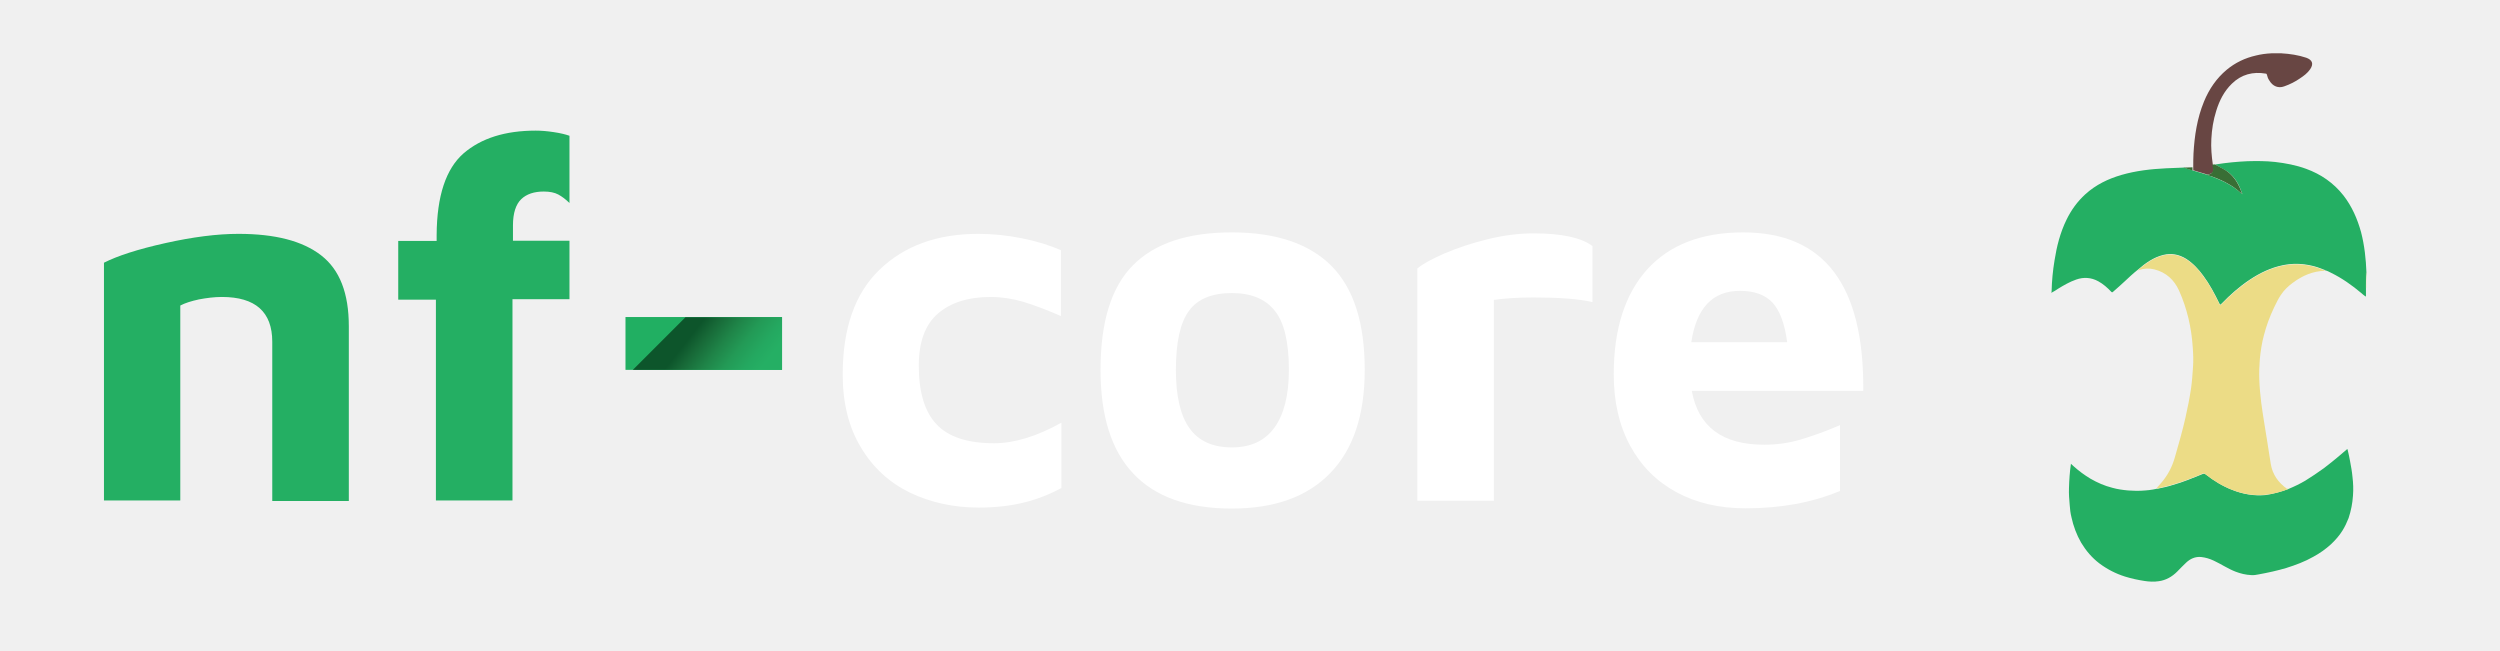
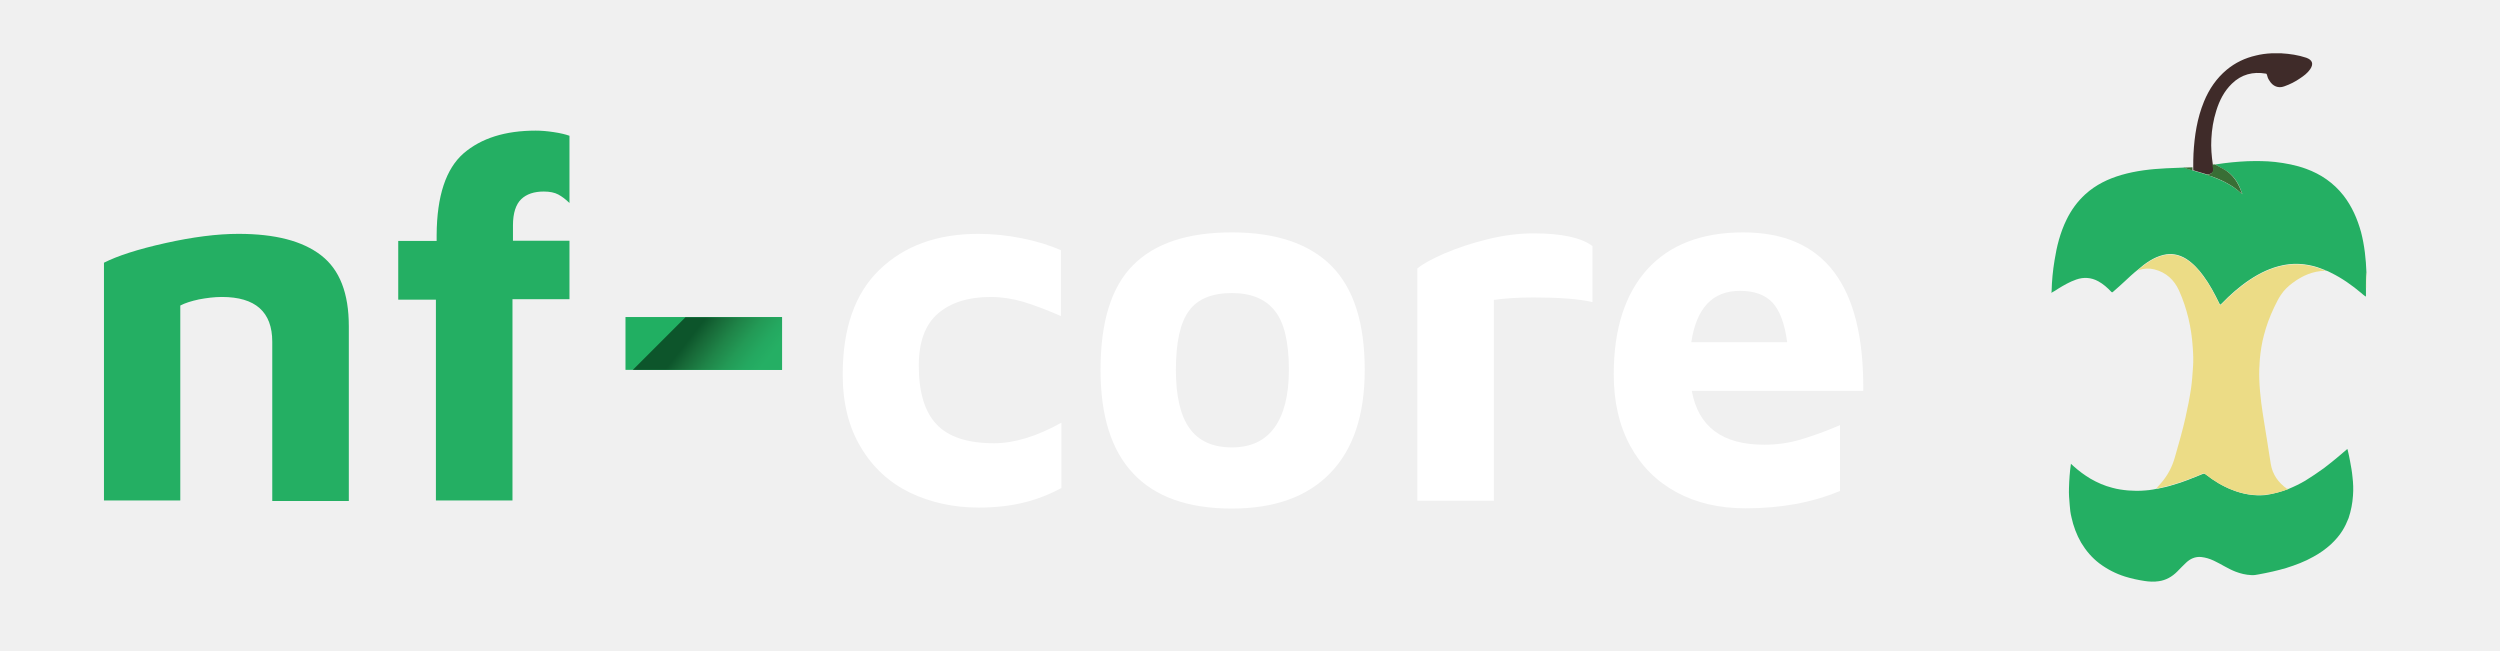
- <svg xmlns="http://www.w3.org/2000/svg" width="100%" height="100%" viewBox="0 0 1022 266" version="1.1" xml:space="preserve" style="fill-rule:evenodd;clip-rule:evenodd;stroke-linejoin:round;stroke-miterlimit:2;">
+ <svg xmlns="http://www.w3.org/2000/svg" version="1.1" id="Layer_1" x="0px" y="0px" viewBox="0 0 1022 266" style="enable-background:new 0 0 1022 266;" xml:space="preserve">
+   <style type="text/css">
+ 	.st0{display:none;}
+ 	.st1{display:inline;fill:#24AF63;}
+ 	.st2{font-family:'MavenPro-Bold';}
+ 	.st3{font-size:209.867px;}
+ 	.st4{display:inline;fill:#21AF62;}
+ 	.st5{display:inline;}
+ 	.st6{fill:#24AF63;}
+ 	.st7{fill:#21AF62;}
+ 	.st8{fill:#FFFFFF;}
+ 	.st9{fill:url(#SVGID_1_);}
+ 	.st10{fill:#ECDC86;}
+ 	.st11{fill:#A0918F;}
+ 	.st12{fill:#3F2B29;}
+ 	.st13{fill:#396E35;}
+ </style>
+   <text transform="matrix(1 0 0 1 28.6455 204.7373)" class="st0">
+     <tspan x="0" y="0" class="st1 st2 st3">nf</tspan>
+     <tspan x="210.5" y="0" class="st4 st2 st3">-</tspan>
+     <tspan x="307.9" y="0" class="st5 st2 st3">core</tspan>
+   </text>
  <g>
-     <path d="M67.5,99.4C78.7,96.9 88.7,95.6 97.5,95.6C112.5,95.6 123.7,98.5 131.3,104.4C138.9,110.3 142.6,119.9 142.6,133.4L142.6,204.8L111.3,204.8L111.3,139.7C111.3,127.5 104.4,121.4 90.7,121.4C87.6,121.4 84.5,121.8 81.3,122.4C78.1,123.1 75.6,123.9 73.7,124.9L73.7,204.6L42.5,204.6L42.5,107.4C48,104.6 56.3,101.9 67.5,99.4Z" style="fill:rgb(36,175,99);fill-rule:nonzero;" />
-     <path d="M178.3,122.5L162.8,122.5L162.8,98.5L178.5,98.5L178.5,96C178.6,80.1 182.3,69 189.5,62.7C196.7,56.5 206.5,53.4 219,53.4C221.2,53.4 223.7,53.6 226.3,54C229,54.4 231.1,54.9 232.8,55.5L232.8,83C231.3,81.5 229.7,80.3 228.2,79.5C226.7,78.7 224.7,78.3 222.3,78.3C218.4,78.3 215.3,79.3 213.1,81.4C210.9,83.5 209.7,87.1 209.7,92.1L209.7,98.4L232.8,98.4L232.8,122.3L209.5,122.3L209.5,204.6L178.2,204.6L178.2,122.5L178.3,122.5Z" style="fill:rgb(36,175,99);fill-rule:nonzero;" />
-     <g>
-       <rect x="255.7" y="129.6" width="64" height="21.6" style="fill:rgb(33,175,98);fill-rule:nonzero;" />
-       <path d="M319.7,129.7L319.7,151.2L258.7,151.2L280.2,129.7L319.7,129.7Z" style="fill:url(#_Linear1);fill-rule:nonzero;" />
-     </g>
-     <path d="M372,201.4C363.6,197.3 356.9,191.2 352,183C347,174.8 344.5,164.8 344.5,153.1C344.5,134.2 349.5,119.9 359.6,110.2C369.7,100.5 383.1,95.6 399.9,95.6C405.8,95.6 411.7,96.2 417.7,97.4C423.7,98.6 429,100.2 433.7,102.3L433.7,129.2C428,126.7 422.9,124.8 418.4,123.4C413.9,122.1 409.4,121.4 405,121.4C395.8,121.4 388.6,123.7 383.4,128.2C378.2,132.7 375.6,139.8 375.6,149.5C375.6,160.3 378,168.3 382.8,173.4C387.6,178.6 395.5,181.2 406.4,181.2C414.7,181.2 423.8,178.4 433.9,172.8L433.9,199.5C428.9,202.2 423.7,204.2 418.3,205.5C412.9,206.8 406.9,207.5 400.1,207.5C389.8,207.5 380.4,205.4 372,201.4Z" style="fill:white;fill-rule:nonzero;" />
-     <path d="M463.3,193.6C454.3,184.1 449.9,170 449.9,151.2C449.9,131.6 454.3,117.3 463.2,108.4C472.1,99.4 485.6,95 503.6,95C521.6,95 535.2,99.6 544.3,108.7C553.4,117.9 557.9,132 557.9,151.2C557.9,169.7 553.2,183.7 543.8,193.4C534.4,203.1 521,207.9 503.5,207.9C485.7,207.9 472.2,203.1 463.3,193.6ZM521,174.8C524.9,169.4 526.9,161.5 526.9,151.2C526.9,139.9 525,131.8 521.1,127C517.3,122.2 511.4,119.8 503.6,119.8C495.5,119.8 489.6,122.2 486.1,127C482.5,131.8 480.7,139.9 480.7,151.2C480.7,162 482.6,170 486.3,175.1C490,180.3 495.8,182.9 503.6,182.9C511.3,182.9 517.1,180.2 521,174.8Z" style="fill:white;fill-rule:nonzero;" />
-     <path d="M579.5,109.7C581.6,107.9 585.3,105.9 590.5,103.6C595.7,101.4 601.6,99.4 608.1,97.8C614.6,96.2 620.9,95.4 626.9,95.4C638.5,95.4 646.6,97.2 651,100.6L651,123.5C645.4,122.2 637.4,121.6 626.9,121.6C620.3,121.6 614.9,122 610.7,122.6L610.7,204.7L579.4,204.7L579.4,109.7L579.5,109.7Z" style="fill:white;fill-rule:nonzero;" />
-     <path d="M761.7,159.8L691.6,159.8C694.3,174.5 704.1,181.8 721.2,181.8C726.4,181.8 731.4,181.1 736.4,179.6C741.4,178.1 746.6,176.2 752.2,173.8L752.2,200.7C740.7,205.5 727.9,207.8 713.6,207.8C702.8,207.8 693.4,205.6 685.3,201.2C677.2,196.8 670.9,190.5 666.4,182.2C661.9,173.9 659.7,164.2 659.7,153C659.7,134.5 664.3,120.2 673.4,110.1C682.6,100 695.7,95 712.6,95C745.8,95 762.1,116.6 761.7,159.8ZM691.4,139.9L730.6,139.9C729.6,132.3 727.6,127 724.6,123.7C721.6,120.5 717.1,118.9 711.3,118.9C700.1,118.9 693.5,125.9 691.4,139.9Z" style="fill:white;fill-rule:nonzero;" />
+     <path class="st6" d="M67.5,99.4c11.2-2.5,21.2-3.8,30-3.8c15,0,26.2,2.9,33.8,8.8c7.6,5.9,11.3,15.5,11.3,29v71.4h-31.3v-65.1   c0-12.2-6.9-18.3-20.6-18.3c-3.1,0-6.2,0.4-9.4,1c-3.2,0.7-5.7,1.5-7.6,2.5v79.7H42.5v-97.2C48,104.6,56.3,101.9,67.5,99.4z" />
+     <path class="st6" d="M178.3,122.5h-15.5V98.5h15.7V96c0.1-15.9,3.8-27,11-33.3c7.2-6.2,17-9.3,29.5-9.3c2.2,0,4.7,0.2,7.3,0.6   c2.7,0.4,4.8,0.9,6.5,1.5V83c-1.5-1.5-3.1-2.7-4.6-3.5c-1.5-0.8-3.5-1.2-5.9-1.2c-3.9,0-7,1-9.2,3.1c-2.2,2.1-3.4,5.7-3.4,10.7v6.3   h23.1v23.9h-23.3v82.3h-31.3V122.5z" />
+     <path class="st7" d="M255.7,129.6h64v21.6h-64V129.6z" />
+     <path class="st8" d="M372,201.4c-8.4-4.1-15.1-10.2-20-18.4c-5-8.2-7.5-18.2-7.5-29.9c0-18.9,5-33.2,15.1-42.9   c10.1-9.7,23.5-14.6,40.3-14.6c5.9,0,11.8,0.6,17.8,1.8c6,1.2,11.3,2.8,16,4.9v26.9c-5.7-2.5-10.8-4.4-15.3-5.8   c-4.5-1.3-9-2-13.4-2c-9.2,0-16.4,2.3-21.6,6.8c-5.2,4.5-7.8,11.6-7.8,21.3c0,10.8,2.4,18.8,7.2,23.9c4.8,5.2,12.7,7.8,23.6,7.8   c8.3,0,17.4-2.8,27.5-8.4v26.7c-5,2.7-10.2,4.7-15.6,6c-5.4,1.3-11.4,2-18.2,2C389.8,207.5,380.4,205.4,372,201.4z" />
+     <path class="st8" d="M463.3,193.6c-9-9.5-13.4-23.6-13.4-42.4c0-19.6,4.4-33.9,13.3-42.8c8.9-9,22.4-13.4,40.4-13.4   s31.6,4.6,40.7,13.7c9.1,9.2,13.6,23.3,13.6,42.5c0,18.5-4.7,32.5-14.1,42.2c-9.4,9.7-22.8,14.5-40.3,14.5   C485.7,207.9,472.2,203.1,463.3,193.6z M521,174.8c3.9-5.4,5.9-13.3,5.9-23.6c0-11.3-1.9-19.4-5.8-24.2c-3.8-4.8-9.7-7.2-17.5-7.2   c-8.1,0-14,2.4-17.5,7.2c-3.6,4.8-5.4,12.9-5.4,24.2c0,10.8,1.9,18.8,5.6,23.9c3.7,5.2,9.5,7.8,17.3,7.8   C511.3,182.9,517.1,180.2,521,174.8z" />
+     <path class="st8" d="M579.5,109.7c2.1-1.8,5.8-3.8,11-6.1c5.2-2.2,11.1-4.2,17.6-5.8c6.5-1.6,12.8-2.4,18.8-2.4   c11.6,0,19.7,1.8,24.1,5.2v22.9c-5.6-1.3-13.6-1.9-24.1-1.9c-6.6,0-12,0.4-16.2,1v82.1h-31.3V109.7z" />
+     <path class="st8" d="M761.7,159.8h-70.1c2.7,14.7,12.5,22,29.6,22c5.2,0,10.2-0.7,15.2-2.2c5-1.5,10.2-3.4,15.8-5.8v26.9   c-11.5,4.8-24.3,7.1-38.6,7.1c-10.8,0-20.2-2.2-28.3-6.6c-8.1-4.4-14.4-10.7-18.9-19c-4.5-8.3-6.7-18-6.7-29.2   c0-18.5,4.6-32.8,13.7-42.9C682.6,100,695.7,95,712.6,95C745.8,95,762.1,116.6,761.7,159.8z M691.4,139.9h39.2   c-1-7.6-3-12.9-6-16.2c-3-3.2-7.5-4.8-13.3-4.8C700.1,118.9,693.5,125.9,691.4,139.9z" />
  </g>
+   <linearGradient id="SVGID_1_" gradientUnits="userSpaceOnUse" x1="275.463" y1="129.752" x2="313.341" y2="159.346">
+     <stop offset="0.215" style="stop-color:#0D552B" />
+     <stop offset="0.311" style="stop-color:#176837" />
+     <stop offset="0.461" style="stop-color:#1F8448" />
+     <stop offset="0.604" style="stop-color:#239A56" />
+     <stop offset="0.736" style="stop-color:#24A860" />
+     <stop offset="0.847" style="stop-color:#25AF64" />
+   </linearGradient>
+   <polygon class="st9" points="319.7,129.7 319.7,151.2 258.7,151.2 280.2,129.7 " />
  <g id="UR4fCq.tif">
    <g>
-       <path d="M967.2,117.7L967.2,121.1C967.1,121.1 967.1,121.1 967,121.2C966.4,120.7 965.8,120.3 965.3,119.8C961.5,116.6 957.4,113.7 952.9,111.5C952.1,111.1 951.4,110.7 950.5,110.5C950.4,110.4 950.3,110.3 950.2,110.3C948.5,109.6 946.8,109 945,108.6C941.1,107.7 937.2,107.6 933.3,108.4C928.3,109.4 923.8,111.6 919.6,114.4C915.4,117.2 911.7,120.5 908.2,124.1C907.6,124.7 907.6,124.7 907.2,123.9C905.3,120 903.3,116.2 900.7,112.7C898.7,110 896.5,107.6 893.7,105.8C890.8,104 887.7,103.4 884.4,104.2C880.3,105.2 877,107.6 873.9,110.3C872,111.8 870.3,113.4 868.6,115C867,116.4 865.5,117.9 863.8,119.3C863.5,119.6 863.3,119.5 863.1,119.3C861.5,117.6 859.8,116.1 857.8,115C854.9,113.4 851.8,113.2 848.7,114.3C846.1,115.2 843.7,116.6 841.4,118C840.5,118.6 839.6,119.2 838.6,119.7L838.6,119.5C838.7,119.3 838.7,119.1 838.7,119C838.8,114.8 839.2,110.6 839.9,106.4C840.8,100.7 842.2,95.1 844.8,89.8C846.7,85.9 849.2,82.4 852.5,79.4C856.8,75.5 861.8,73.1 867.3,71.5C873.2,69.8 879.3,69.1 885.5,68.8C887.9,68.7 890.4,68.6 892.8,68.5C894,69 895.2,69.3 896.5,69.7C898.3,70.2 900.1,70.8 901.8,71.3C902.7,71.6 903.6,72 904.5,72.3C908,73.6 911.4,75.2 914.4,77.5C915.2,78.1 915.9,78.7 916.7,79.4C916.5,78.8 916.3,78.3 916.1,77.8C914.8,74.3 912.8,71.4 909.6,69.5C908.3,68.7 906.8,68 905.5,67.3C905.6,67.3 905.8,67.3 905.9,67.2C910.2,66.5 914.5,66.1 918.8,65.9C922.5,65.8 926.3,65.8 930,66.2C934.3,66.7 938.6,67.5 942.7,69C948.8,71.2 954,74.8 958,79.9C961.5,84.4 963.7,89.5 965.2,94.9C966.6,100.3 967.2,105.9 967.4,111.4C967.2,113.5 967.2,115.6 967.2,117.7Z" style="fill:rgb(36,175,99);fill-rule:nonzero;" />
-       <rect x="967.2" y="111.4" width="0.1" height="6.3" style="fill:rgb(236,220,134);fill-rule:nonzero;" />
-       <rect x="928.5" y="21.7" width="4.2" height="0.1" style="fill:rgb(160,145,143);fill-rule:nonzero;" />
-       <path d="M935.5,199.9C937.9,198.9 940.2,197.8 942.4,196.5C945,194.9 947.5,193.2 950,191.4C952.1,189.8 954.1,188.2 956,186.6C957.1,185.6 958.3,184.7 959.4,183.7C959.6,183.5 959.6,183.6 959.7,183.8C960.1,185.4 960.4,186.9 960.7,188.5C961.1,190.6 961.5,192.8 961.7,195C962,197.5 962.1,200 961.9,202.6C961.7,205.7 961.1,208.8 960.1,211.8C959.4,213.6 958.6,215.3 957.6,216.9C956.3,219 954.7,220.8 952.9,222.5C950.7,224.5 948.3,226.2 945.7,227.6C942.2,229.6 938.4,231 934.6,232.2C930.9,233.3 927.2,234.1 923.4,234.8C922.4,235 921.3,235.2 920.3,235.1C918.1,235 916,234.5 913.9,233.7C910.8,232.5 908,230.6 905,229.2C903.3,228.4 901.6,227.9 899.8,227.7C897.4,227.5 895.4,228.4 893.7,230C892.4,231.2 891.2,232.5 890,233.7C887.9,235.8 885.4,237.2 882.5,237.6C880.6,237.9 878.6,237.8 876.7,237.5C874,237.1 871.3,236.5 868.7,235.7C864.9,234.5 861.4,232.7 858.2,230.3C855.2,228 852.8,225.2 850.8,221.9C848.9,218.6 847.6,215.1 846.8,211.4C846.4,209.8 846.2,208.1 846.1,206.5C845.9,204.2 845.7,201.9 845.8,199.5C845.9,196.2 846.1,193 846.6,189.6C847,189.9 847.3,190.3 847.7,190.6C849.8,192.5 852.1,194.2 854.6,195.7C857.4,197.3 860.3,198.6 863.5,199.4C865.6,200 867.8,200.3 870,200.5C871.8,200.6 873.6,200.7 875.4,200.6C877.5,200.5 879.6,200.3 881.7,199.8C882,199.8 882.2,199.8 882.5,199.7C884.4,199.3 886.3,198.9 888.1,198.3C890.2,197.7 892.4,197 894.4,196.2C896.4,195.4 898.4,194.6 900.4,193.8C901,193.5 901.3,193.7 901.8,194C905.1,196.6 908.7,198.8 912.6,200.3C916.9,202 921.4,202.8 926,202.4C929.2,201.9 932.4,201.1 935.5,199.9Z" style="fill:rgb(36,175,99);fill-rule:nonzero;" />
-       <path d="M935.5,199.9C932.4,201.1 929.2,202 925.8,202.3C921.1,202.7 916.7,201.9 912.4,200.2C908.5,198.7 904.9,196.5 901.6,193.9C901.1,193.5 900.8,193.4 900.2,193.7C898.2,194.6 896.2,195.4 894.2,196.1C892.1,196.9 890,197.6 887.9,198.2C886,198.7 884.2,199.2 882.3,199.6C882,199.7 881.8,199.7 881.5,199.7C882.2,198.9 882.8,198.2 883.5,197.4C886.2,194.3 888,190.8 889.1,186.9C890.6,181.6 892.2,176.2 893.4,170.8C894.3,166.8 895.1,162.8 895.7,158.8C896.1,155.9 896.3,153 896.5,150.1C896.7,147.4 896.6,144.7 896.4,142.1C895.9,134 894.1,126.2 890.8,118.8C888.8,114.4 885.5,111.3 880.6,110.1C878.5,109.6 876.5,109.7 874.4,110.4C874.2,110.5 874.1,110.5 873.9,110.5C877,107.8 880.3,105.4 884.4,104.4C887.7,103.6 890.8,104.2 893.7,106C896.6,107.8 898.8,110.2 900.7,112.9C903.3,116.4 905.3,120.2 907.2,124.1C907.6,124.9 907.6,124.9 908.2,124.3C911.7,120.7 915.5,117.4 919.6,114.6C923.8,111.8 928.3,109.6 933.3,108.6C937.2,107.8 941.1,107.9 945,108.8C946.8,109.2 948.5,109.8 950.2,110.5C950.3,110.6 950.5,110.6 950.5,110.7C945.5,110.8 941.2,112.7 937.3,115.6C935.4,117 933.7,118.6 932.4,120.6C931.3,122.2 930.5,124 929.6,125.8C927.9,129.4 926.5,133.1 925.5,137C924.6,140.3 924.1,143.7 923.8,147.1C923.6,149.7 923.5,152.4 923.6,155C923.7,158.2 924,161.5 924.4,164.7C925.1,170.1 926.1,175.5 926.9,180.8C927.4,183.8 927.8,186.8 928.3,189.7C929,194 931.4,197.3 934.9,199.8C935.2,199.7 935.3,199.8 935.5,199.9Z" style="fill:rgb(236,220,134);fill-rule:nonzero;" />
-       <path d="M928.5,21.8L932.7,21.8C936.1,22 939.5,22.5 942.8,23.6C945.3,24.5 945.9,26.1 944.4,28.3C943.3,29.9 941.8,31 940.3,32C938.3,33.4 936.1,34.5 933.8,35.3C931.4,36.2 929.1,35.3 927.7,32.9C927.2,32.2 926.9,31.4 926.7,30.5C926.6,30.2 926.5,30.1 926.3,30.1C921,29.2 916.3,30.4 912.4,34.2C909.2,37.3 907.3,41.1 906,45.3C904.8,49.1 904.2,52.9 904,56.8C903.8,60.3 904.1,63.8 904.6,67.2C904.7,67.8 904.9,68.4 904.9,69C905,69.7 904.8,70.4 904.1,70.8C903.4,71.3 902.7,71.2 901.9,71.2C900.1,70.7 898.3,70.1 896.6,69.6L896.6,68.3C896.6,66.5 896.6,64.6 896.7,62.8C897.1,55.5 898.2,48.3 901,41.5C903.1,36.4 906.1,32 910.3,28.5C913.8,25.6 917.8,23.7 922.2,22.7C924.2,22.2 926.3,21.9 928.5,21.8Z" style="fill:rgb(104,70,67);fill-rule:nonzero;" />
-       <path d="M901.7,71.3C902.5,71.3 903.2,71.4 903.9,70.9C904.5,70.4 904.8,69.8 904.7,69.1C904.6,68.5 904.5,67.9 904.4,67.3C904.7,67.3 905.1,67.2 905.4,67.2C906.8,68 908.2,68.6 909.5,69.4C912.7,71.4 914.7,74.3 916,77.7C916.2,78.2 916.4,78.8 916.6,79.3C915.8,78.7 915.1,78 914.3,77.4C911.3,75.1 908,73.5 904.4,72.2C903.5,72 902.6,71.6 901.7,71.3Z" style="fill:rgb(57,110,53);fill-rule:nonzero;" />
-       <path d="M896.3,68.4L896.3,69.7C895.1,69.3 893.8,69 892.6,68.5C893.9,68.5 895.1,68.4 896.3,68.4Z" style="fill:rgb(57,110,53);fill-rule:nonzero;" />
+       <path class="st6" d="M967.2,117.7c0,1.1,0,2.3,0,3.4c-0.1,0-0.1,0-0.2,0.1c-0.6-0.5-1.2-0.9-1.7-1.4c-3.8-3.2-7.9-6.1-12.4-8.3    c-0.8-0.4-1.5-0.8-2.4-1c-0.1-0.1-0.2-0.2-0.3-0.2c-1.7-0.7-3.4-1.3-5.2-1.7c-3.9-0.9-7.8-1-11.7-0.2c-5,1-9.5,3.2-13.7,6    c-4.2,2.8-7.9,6.1-11.4,9.7c-0.6,0.6-0.6,0.6-1-0.2c-1.9-3.9-3.9-7.7-6.5-11.2c-2-2.7-4.2-5.1-7-6.9c-2.9-1.8-6-2.4-9.3-1.6    c-4.1,1-7.4,3.4-10.5,6.1c-1.9,1.5-3.6,3.1-5.3,4.7c-1.6,1.4-3.1,2.9-4.8,4.3c-0.3,0.3-0.5,0.2-0.7,0c-1.6-1.7-3.3-3.2-5.3-4.3    c-2.9-1.6-6-1.8-9.1-0.7c-2.6,0.9-5,2.3-7.3,3.7c-0.9,0.6-1.8,1.2-2.8,1.7c0-0.1,0-0.2,0-0.2c0.1-0.2,0.1-0.4,0.1-0.5    c0.1-4.2,0.5-8.4,1.2-12.6c0.9-5.7,2.3-11.3,4.9-16.6c1.9-3.9,4.4-7.4,7.7-10.4c4.3-3.9,9.3-6.3,14.8-7.9c5.9-1.7,12-2.4,18.2-2.7    c2.4-0.1,4.9-0.2,7.3-0.3c1.2,0.5,2.4,0.8,3.7,1.2c1.8,0.5,3.6,1.1,5.3,1.6c0.9,0.3,1.8,0.7,2.7,1c3.5,1.3,6.9,2.9,9.9,5.2    c0.8,0.6,1.5,1.2,2.3,1.9c-0.2-0.6-0.4-1.1-0.6-1.6c-1.3-3.5-3.3-6.4-6.5-8.3c-1.3-0.8-2.8-1.5-4.1-2.2c0.1,0,0.3,0,0.4-0.1    c4.3-0.7,8.6-1.1,12.9-1.3c3.7-0.1,7.5-0.1,11.2,0.3c4.3,0.5,8.6,1.3,12.7,2.8c6.1,2.2,11.3,5.8,15.3,10.9c3.5,4.5,5.7,9.6,7.2,15    c1.4,5.4,2,11,2.2,16.5C967.2,113.5,967.2,115.6,967.2,117.7z" />
+       <path class="st10" d="M967.2,111.4c0,0,0.1,0,0.1,0c0,2.1,0,4.2,0,6.3c0,0-0.1,0-0.1,0C967.2,115.6,967.2,113.5,967.2,111.4z" />
+       <path class="st11" d="M932.7,21.7c0,0,0,0.1,0,0.1c-1.4,0-2.8,0-4.2,0c0,0,0,0,0-0.1c0,0,0,0,0,0    C929.9,21.7,931.3,21.7,932.7,21.7z" />
+       <path class="st6" d="M935.5,199.9c2.4-1,4.7-2.1,6.9-3.4c2.6-1.6,5.1-3.3,7.6-5.1c2.1-1.6,4.1-3.2,6-4.8c1.1-1,2.3-1.9,3.4-2.9    c0.2-0.2,0.2-0.1,0.3,0.1c0.4,1.6,0.7,3.1,1,4.7c0.4,2.1,0.8,4.3,1,6.5c0.3,2.5,0.4,5,0.2,7.6c-0.2,3.1-0.8,6.2-1.8,9.2    c-0.7,1.8-1.5,3.5-2.5,5.1c-1.3,2.1-2.9,3.9-4.7,5.6c-2.2,2-4.6,3.7-7.2,5.1c-3.5,2-7.3,3.4-11.1,4.6c-3.7,1.1-7.4,1.9-11.2,2.6    c-1,0.2-2.1,0.4-3.1,0.3c-2.2-0.1-4.3-0.6-6.4-1.4c-3.1-1.2-5.9-3.1-8.9-4.5c-1.7-0.8-3.4-1.3-5.2-1.5c-2.4-0.2-4.4,0.7-6.1,2.3    c-1.3,1.2-2.5,2.5-3.7,3.7c-2.1,2.1-4.6,3.5-7.5,3.9c-1.9,0.3-3.9,0.2-5.8-0.1c-2.7-0.4-5.4-1-8-1.8c-3.8-1.2-7.3-3-10.5-5.4    c-3-2.3-5.4-5.1-7.4-8.4c-1.9-3.3-3.2-6.8-4-10.5c-0.4-1.6-0.6-3.3-0.7-4.9c-0.2-2.3-0.4-4.6-0.3-7c0.1-3.3,0.3-6.5,0.8-9.9    c0.4,0.3,0.7,0.7,1.1,1c2.1,1.9,4.4,3.6,6.9,5.1c2.8,1.6,5.7,2.9,8.9,3.7c2.1,0.6,4.3,0.9,6.5,1.1c1.8,0.1,3.6,0.2,5.4,0.1    c2.1-0.1,4.2-0.3,6.3-0.8c0.3,0,0.5,0,0.8-0.1c1.9-0.4,3.8-0.8,5.6-1.4c2.1-0.6,4.3-1.3,6.3-2.1c2-0.8,4-1.6,6-2.4    c0.6-0.3,0.9-0.1,1.4,0.2c3.3,2.6,6.9,4.8,10.8,6.3c4.3,1.7,8.8,2.5,13.4,2.1C929.2,201.9,932.4,201.1,935.5,199.9z" />
+       <path class="st10" d="M935.5,199.9c-3.1,1.2-6.3,2.1-9.7,2.4c-4.7,0.4-9.1-0.4-13.4-2.1c-3.9-1.5-7.5-3.7-10.8-6.3    c-0.5-0.4-0.8-0.5-1.4-0.2c-2,0.9-4,1.7-6,2.4c-2.1,0.8-4.2,1.5-6.3,2.1c-1.9,0.5-3.7,1-5.6,1.4c-0.3,0.1-0.5,0.1-0.8,0.1    c0.7-0.8,1.3-1.5,2-2.3c2.7-3.1,4.5-6.6,5.6-10.5c1.5-5.3,3.1-10.7,4.3-16.1c0.9-4,1.7-8,2.3-12c0.4-2.9,0.6-5.8,0.8-8.7    c0.2-2.7,0.1-5.4-0.1-8c-0.5-8.1-2.3-15.9-5.6-23.3c-2-4.4-5.3-7.5-10.2-8.7c-2.1-0.5-4.1-0.4-6.2,0.3c-0.2,0.1-0.3,0.1-0.5,0.1    c3.1-2.7,6.4-5.1,10.5-6.1c3.3-0.8,6.4-0.2,9.3,1.6c2.9,1.8,5.1,4.2,7,6.9c2.6,3.5,4.6,7.3,6.5,11.2c0.4,0.8,0.4,0.8,1,0.2    c3.5-3.6,7.3-6.9,11.4-9.7c4.2-2.8,8.7-5,13.7-6c3.9-0.8,7.8-0.7,11.7,0.2c1.8,0.4,3.5,1,5.2,1.7c0.1,0.1,0.3,0.1,0.3,0.2    c-5,0.1-9.3,2-13.2,4.9c-1.9,1.4-3.6,3-4.9,5c-1.1,1.6-1.9,3.4-2.8,5.2c-1.7,3.6-3.1,7.3-4.1,11.2c-0.9,3.3-1.4,6.7-1.7,10.1    c-0.2,2.6-0.3,5.3-0.2,7.9c0.1,3.2,0.4,6.5,0.8,9.7c0.7,5.4,1.7,10.8,2.5,16.1c0.5,3,0.9,6,1.4,8.9c0.7,4.3,3.1,7.6,6.6,10.1    C935.2,199.7,935.3,199.8,935.5,199.9z" />
+       <path class="st12" d="M928.5,21.8c1.4,0,2.8,0,4.2,0c3.4,0.2,6.8,0.7,10.1,1.8c2.5,0.9,3.1,2.5,1.6,4.7c-1.1,1.6-2.6,2.7-4.1,3.7    c-2,1.4-4.2,2.5-6.5,3.3c-2.4,0.9-4.7,0-6.1-2.4c-0.5-0.7-0.8-1.5-1-2.4c-0.1-0.3-0.2-0.4-0.4-0.4c-5.3-0.9-10,0.3-13.9,4.1    c-3.2,3.1-5.1,6.9-6.4,11.1c-1.2,3.8-1.8,7.6-2,11.5c-0.2,3.5,0.1,7,0.6,10.4c0.1,0.6,0.3,1.2,0.3,1.8c0.1,0.7-0.1,1.4-0.8,1.8    c-0.7,0.5-1.4,0.4-2.2,0.4c-1.8-0.5-3.6-1.1-5.3-1.6c0-0.4,0-0.8,0-1.3c0-1.8,0-3.7,0.1-5.5c0.4-7.3,1.5-14.5,4.3-21.3    c2.1-5.1,5.1-9.5,9.3-13c3.5-2.9,7.5-4.8,11.9-5.8C924.2,22.2,926.3,21.9,928.5,21.8z" />
+       <path class="st13" d="M901.7,71.3c0.8,0,1.5,0.1,2.2-0.4c0.6-0.5,0.9-1.1,0.8-1.8c-0.1-0.6-0.2-1.2-0.3-1.8c0.3,0,0.7-0.1,1-0.1    c1.4,0.8,2.8,1.4,4.1,2.2c3.2,2,5.2,4.9,6.5,8.3c0.2,0.5,0.4,1.1,0.6,1.6c-0.8-0.6-1.5-1.3-2.3-1.9c-3-2.3-6.3-3.9-9.9-5.2    C903.5,72,902.6,71.6,901.7,71.3z" />
+       <path class="st13" d="M896.3,68.4c0,0.4,0,0.8,0,1.3c-1.2-0.4-2.5-0.7-3.7-1.2C893.9,68.5,895.1,68.4,896.3,68.4z" />
    </g>
  </g>
-   <defs>
-     <linearGradient id="_Linear1" x1="0" y1="0" x2="1" y2="0" gradientUnits="userSpaceOnUse" gradientTransform="matrix(37.8786,29.594,-29.594,37.8786,275.463,129.752)">
-       <stop offset="0" style="stop-color:rgb(13,85,43);stop-opacity:1" />
-       <stop offset="0.21" style="stop-color:rgb(13,85,43);stop-opacity:1" />
-       <stop offset="0.31" style="stop-color:rgb(23,104,55);stop-opacity:1" />
-       <stop offset="0.46" style="stop-color:rgb(31,132,72);stop-opacity:1" />
-       <stop offset="0.6" style="stop-color:rgb(35,154,86);stop-opacity:1" />
-       <stop offset="0.74" style="stop-color:rgb(36,168,96);stop-opacity:1" />
-       <stop offset="0.85" style="stop-color:rgb(37,175,100);stop-opacity:1" />
-       <stop offset="1" style="stop-color:rgb(37,175,100);stop-opacity:1" />
-     </linearGradient>
-   </defs>
</svg>
